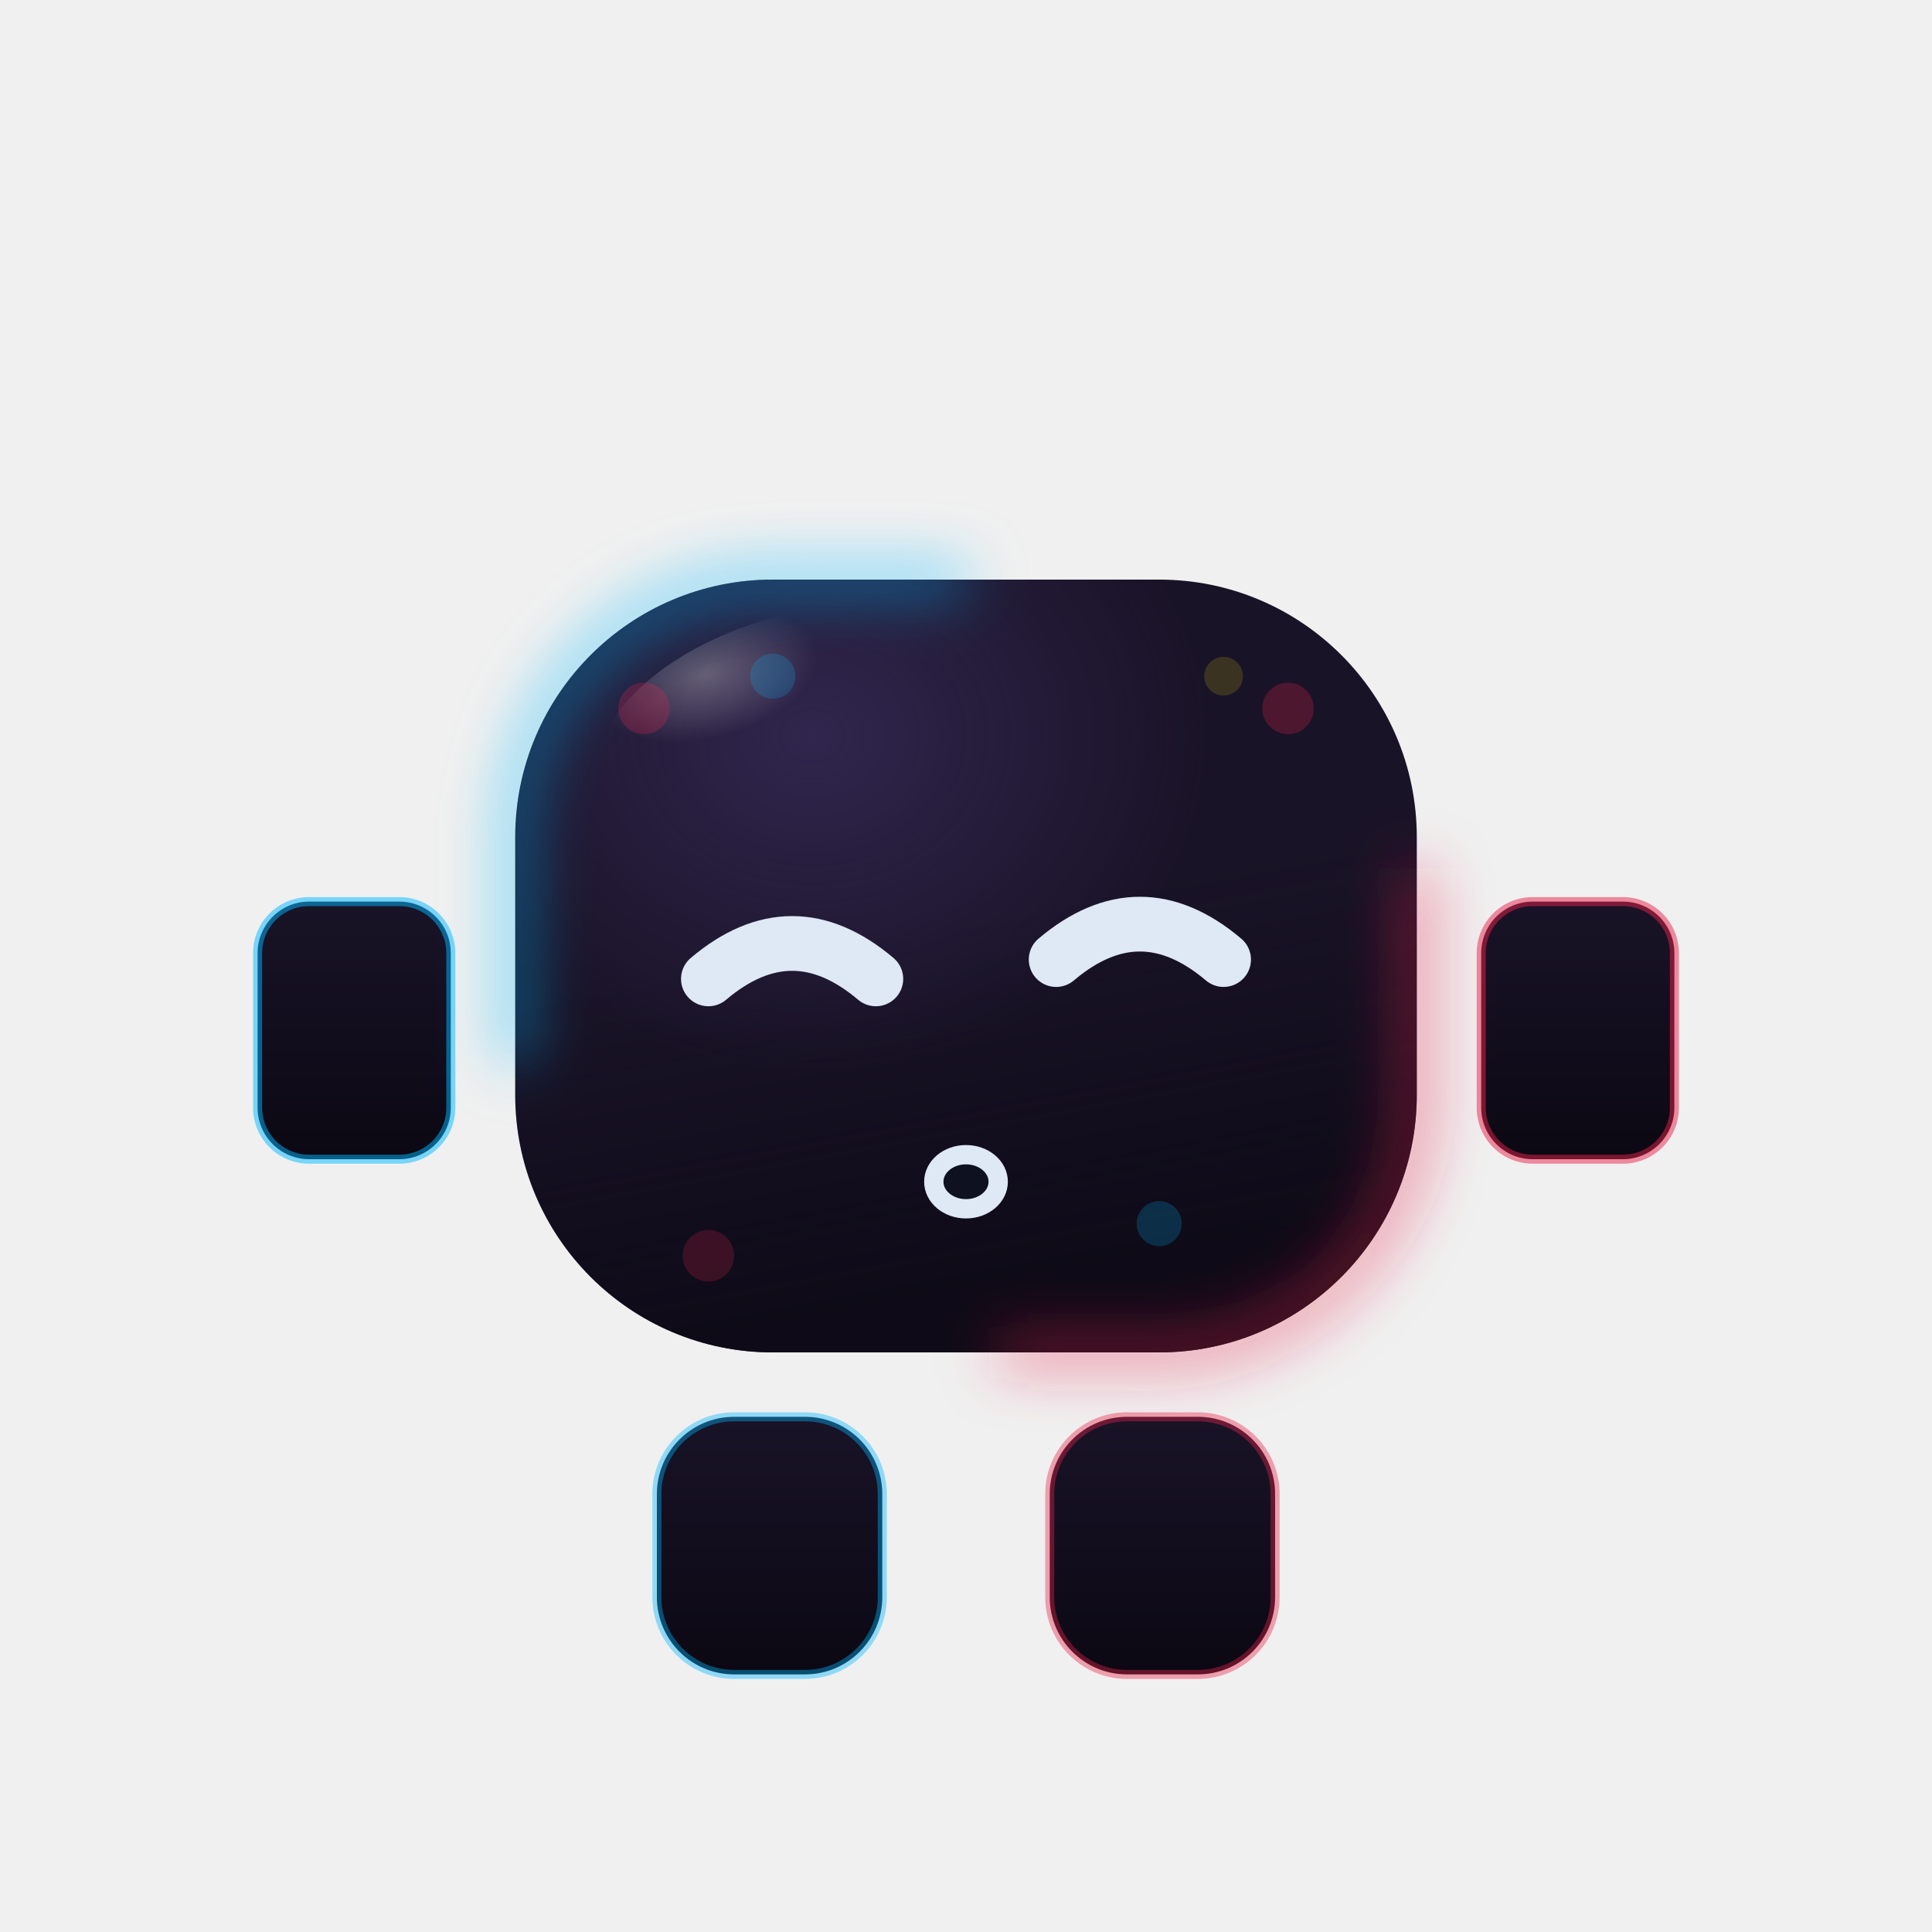
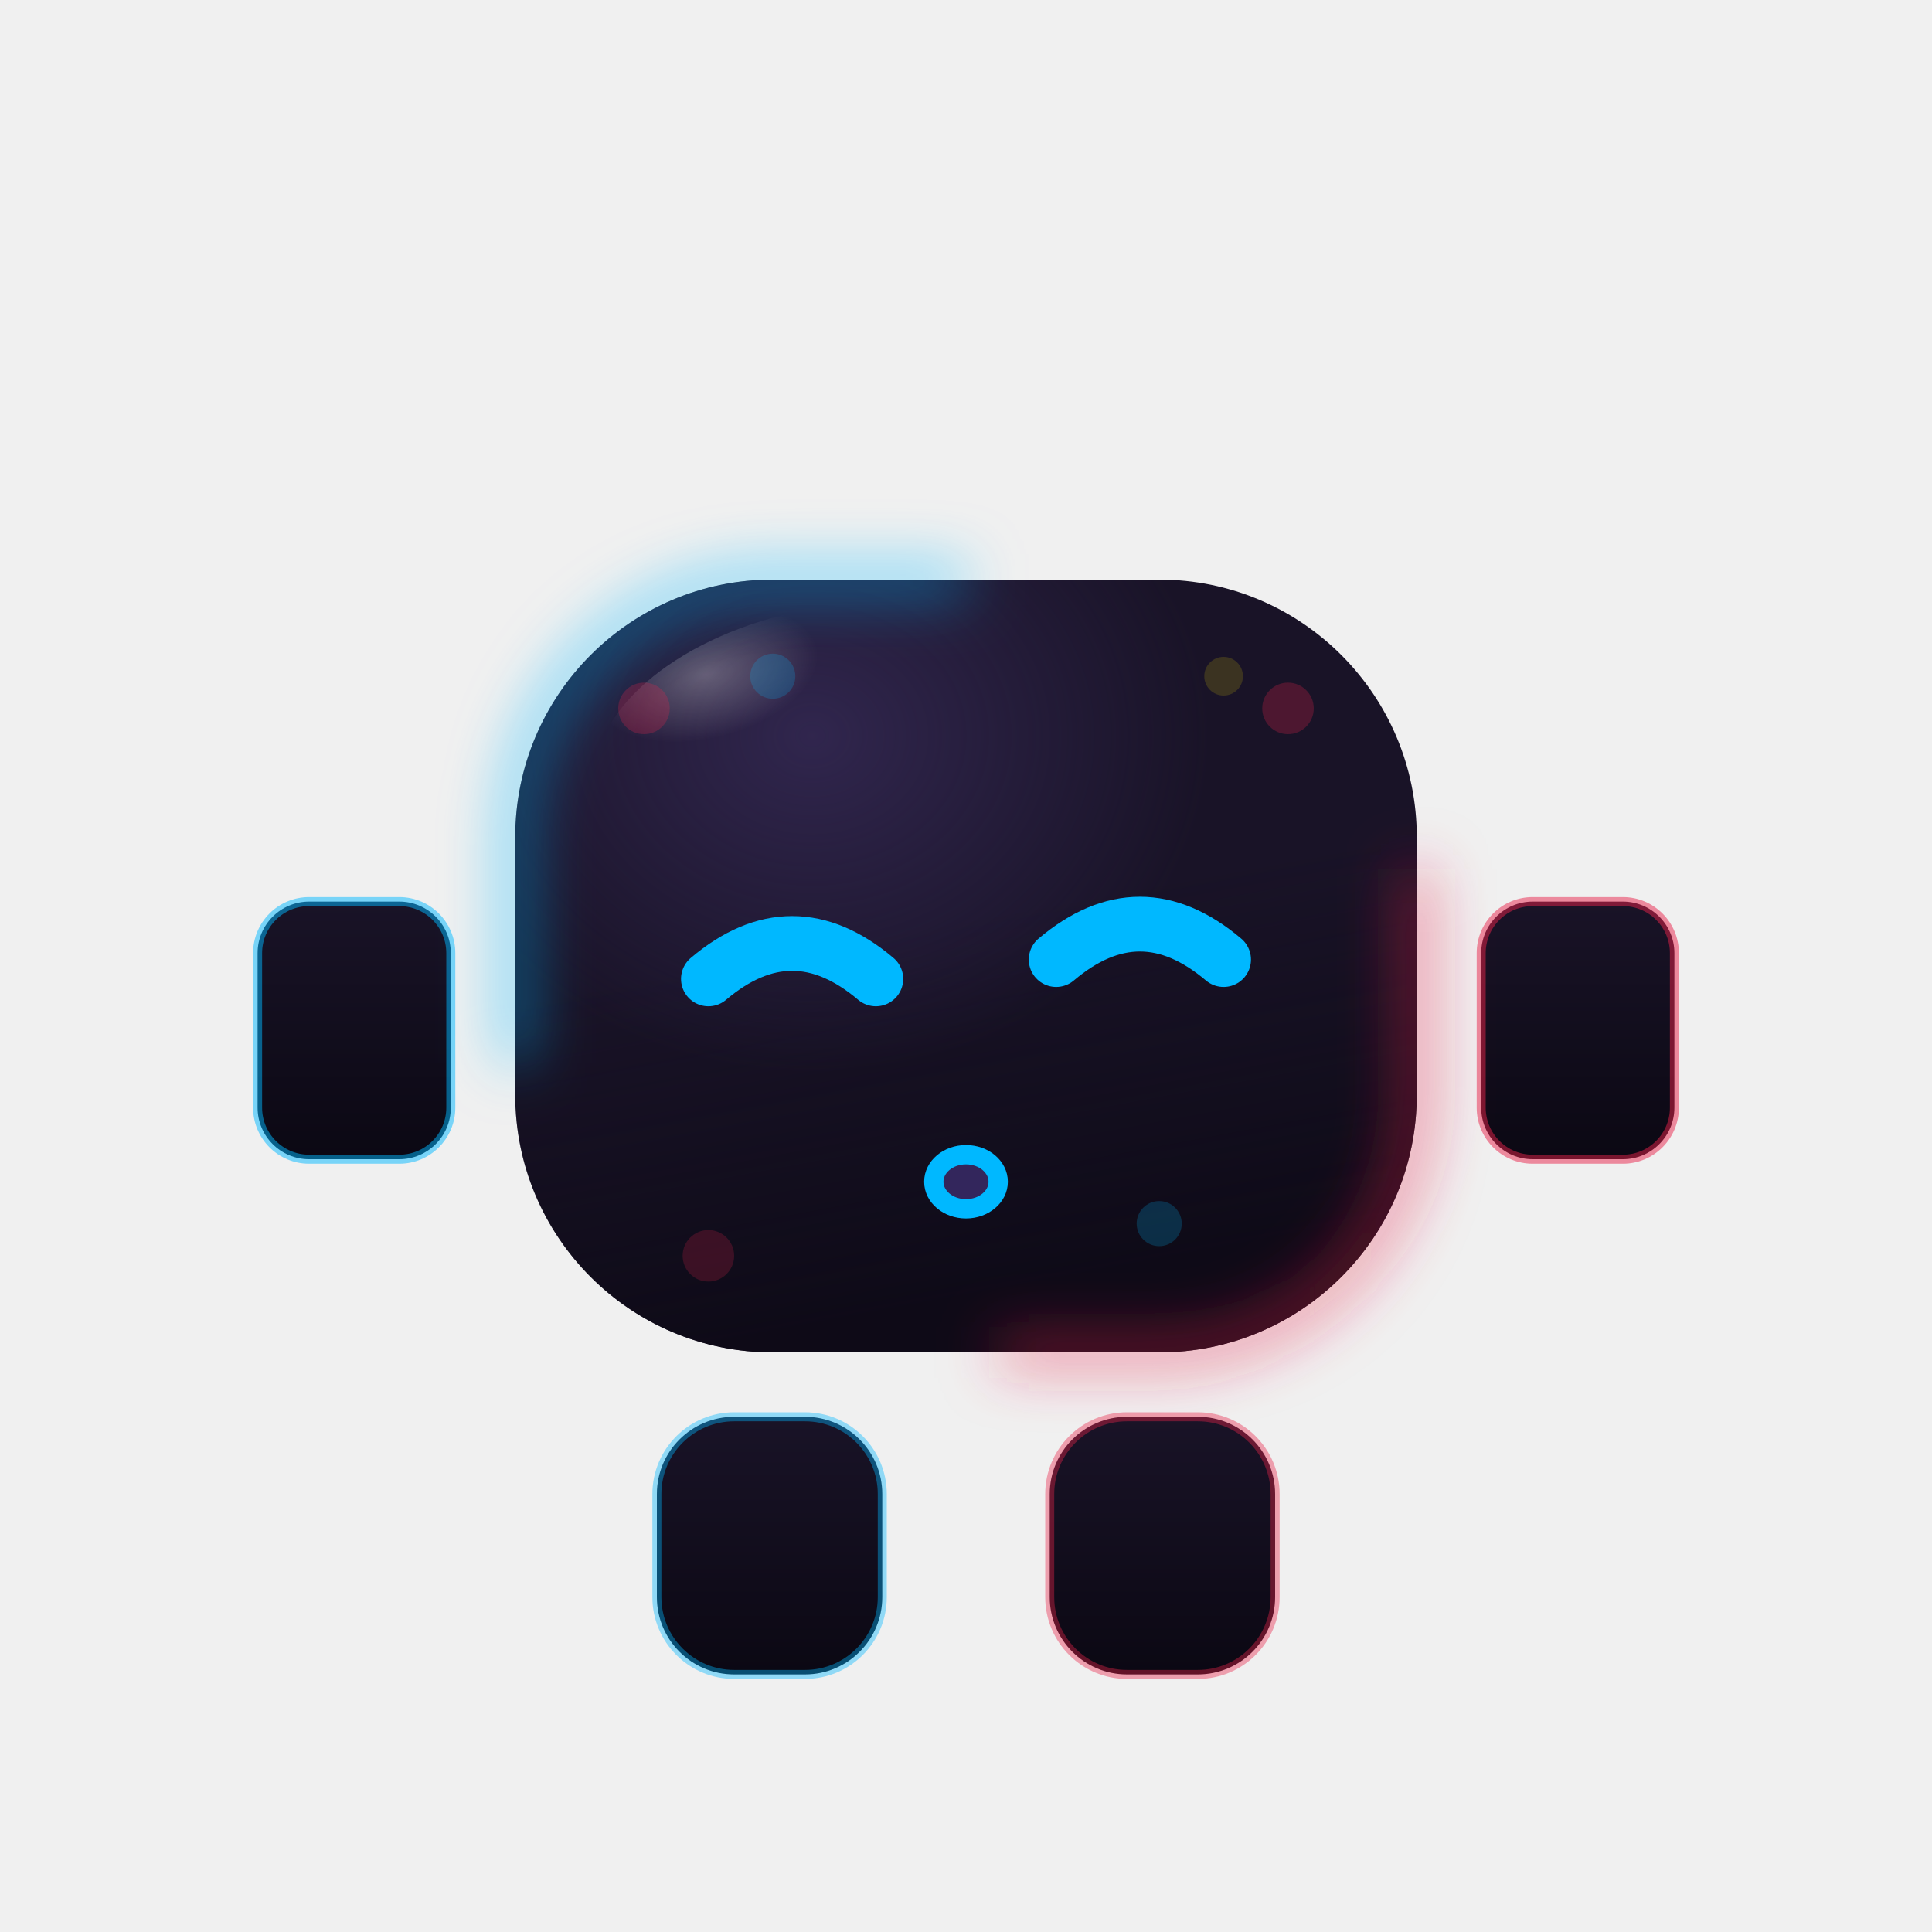
<svg xmlns="http://www.w3.org/2000/svg" viewBox="-3 -5 30 30">
  <defs>
    <radialGradient id="hd-hi" cx="33%" cy="20%" r="80%">
      <stop offset="0%" stop-color="#332852" stop-opacity="0.9" />
      <stop offset="55%" stop-color="#332852" stop-opacity="0" />
    </radialGradient>
    <linearGradient id="hd-lo" x1="0" y1="0" x2="0.22" y2="1">
      <stop offset="52%" stop-color="#0b0813" stop-opacity="0" />
      <stop offset="100%" stop-color="#0b0813" stop-opacity="0.8" />
    </linearGradient>
    <linearGradient id="hd-limb" x1="0" y1="0" x2="0" y2="1">
      <stop offset="0%" stop-color="#191327" />
      <stop offset="100%" stop-color="#0b0813" />
    </linearGradient>
    <radialGradient id="hd-spec" cx="30%" cy="16%" r="26%">
      <stop offset="0%" stop-color="#ffffff" stop-opacity="0.28" />
      <stop offset="100%" stop-color="#ffffff" stop-opacity="0" />
    </radialGradient>
    <filter id="hd-soft" x="-60%" y="-60%" width="220%" height="220%">
      <feGaussianBlur stdDeviation="0.45" />
    </filter>
  </defs>
  <g id="rig-root">
    <g id="rig-arm-left" data-pivot="2.5 9">
      <path d="M1.8 9 L3.2 9 A0.8 0.8 0 0 1 4 9.8 L4 12.2 A0.8 0.8 0 0 1 3.2 13 L1.8 13 A0.8 0.8 0 0 1 1 12.2 L1 9.8 A0.8 0.8 0 0 1 1.8 9 Z" fill="url(#hd-limb)" stroke="#00b8ff" stroke-width="0.14" stroke-opacity="0.5" />
    </g>
    <g id="rig-arm-right" data-pivot="21.5 9">
      <path d="M20.8 9 L22.2 9 A0.8 0.8 0 0 1 23 9.8 L23 12.2 A0.8 0.8 0 0 1 22.2 13 L20.8 13 A0.8 0.8 0 0 1 20 12.2 L20 9.8 A0.8 0.8 0 0 1 20.8 9 Z" fill="url(#hd-limb)" stroke="#e8234a" stroke-width="0.14" stroke-opacity="0.5" />
      <g id="slot-item" />
    </g>
    <g id="rig-leg-left" data-pivot="8.95 17">
      <rect x="7.2" y="17" width="3.5" height="4" rx="1.2" fill="url(#hd-limb)" stroke="#00b8ff" stroke-width="0.14" stroke-opacity="0.4" />
    </g>
    <g id="rig-leg-right" data-pivot="15.05 17">
      <rect x="13.3" y="17" width="3.5" height="4" rx="1.2" fill="url(#hd-limb)" stroke="#e8234a" stroke-width="0.14" stroke-opacity="0.4" />
    </g>
    <g id="rig-body">
      <path d="M9 4 L15 4 A4 4 0 0 1 19 8 L19 12 A4 4 0 0 1 15 16 L9 16 A4 4 0 0 1 5 12 L5 8 A4 4 0 0 1 9 4 Z" fill="#191327" />
      <path d="M9 4 L15 4 A4 4 0 0 1 19 8 L19 12 A4 4 0 0 1 15 16 L9 16 A4 4 0 0 1 5 12 L5 8 A4 4 0 0 1 9 4 Z" fill="url(#hd-lo)" />
      <path d="M9 4 L15 4 A4 4 0 0 1 19 8 L19 12 A4 4 0 0 1 15 16 L9 16 A4 4 0 0 1 5 12 L5 8 A4 4 0 0 1 9 4 Z" fill="url(#hd-hi)" />
      <ellipse cx="9.6" cy="6.4" rx="3.4" ry="1.9" fill="url(#hd-spec)" transform="rotate(-14 9.6 6.4)" />
      <path d="M5 11.5 L5 8 A4 4 0 0 1 9 4 L12 4" fill="none" stroke="#00b8ff" stroke-width="0.35" opacity="0.75" filter="url(#hd-soft)" />
      <path d="M19 8.5 L19 12 A4 4 0 0 1 15 16 L12.5 16" fill="none" stroke="#e8234a" stroke-width="0.35" opacity="0.75" filter="url(#hd-soft)" />
      <circle cx="7" cy="6" r="0.4" fill="#e8234a" opacity="0.25" />
      <circle cx="9" cy="5.5" r="0.35" fill="#00b8ff" opacity="0.2" />
      <circle cx="17" cy="6" r="0.4" fill="#e8234a" opacity="0.25" />
      <circle cx="15" cy="14" r="0.35" fill="#00b8ff" opacity="0.2" />
      <circle cx="8" cy="14.5" r="0.4" fill="#e8234a" opacity="0.2" />
      <circle cx="16" cy="5.5" r="0.3" fill="#ffea00" opacity="0.15" />
      <g id="rig-face-idle">
-         <path d="M8 10.2 Q9.3 9.1 10.6 10.2" fill="none" stroke="#dfe8f5" stroke-width="0.85" stroke-linecap="round" />
-         <path d="M13.4 9.9 Q14.7 8.8 16 9.9" fill="none" stroke="#dfe8f5" stroke-width="0.85" stroke-linecap="round" />
-         <ellipse cx="12" cy="13.35" rx="0.5" ry="0.42" fill="#0d1120" stroke="#dfe8f5" stroke-width="0.3" />
+         <path d="M8 10.2 Q9.3 9.1 10.6 10.2" fill="none" stroke="#00b8ff" stroke-width="0.85" stroke-linecap="round" />
+         <path d="M13.4 9.9 Q14.7 8.8 16 9.9" fill="none" stroke="#00b8ff" stroke-width="0.85" stroke-linecap="round" />
+         <ellipse cx="12" cy="13.35" rx="0.5" ry="0.42" fill="#33265c" stroke="#00b8ff" stroke-width="0.3" />
      </g>
      <g id="rig-face-welcome" style="display:none">
-         <ellipse cx="9.3" cy="9.55" rx="1.6" ry="2.2" fill="#0d1120" stroke="#dfe8f5" stroke-width="0.3" />
+         <ellipse cx="9.3" cy="9.55" rx="1.6" ry="2.2" fill="#33265c" stroke="#00b8ff" stroke-width="0.3" />
        <g class="pupil">
-           <circle cx="10" cy="10.25" r="0.3" fill="#e8234a" fill-opacity="0.95" />
-           <circle cx="9.35" cy="10.85" r="0.2" fill="#00b8ff" fill-opacity="0.8" />
+           <circle cx="10" cy="10.25" r="0.3" fill="#ffffff" fill-opacity="0.95" />
+           <circle cx="9.35" cy="10.85" r="0.2" fill="#8fd8ff" fill-opacity="0.85" />
          <circle cx="10.3" cy="10.85" r="0.14" fill="#ffea00" fill-opacity="0.7" />
        </g>
-         <ellipse cx="14.7" cy="9.25" rx="1.6" ry="2.2" fill="#0d1120" stroke="#dfe8f5" stroke-width="0.3" />
+         <ellipse cx="14.7" cy="9.25" rx="1.6" ry="2.2" fill="#33265c" stroke="#00b8ff" stroke-width="0.3" />
        <g class="pupil">
-           <circle cx="15.4" cy="9.95" r="0.3" fill="#e8234a" fill-opacity="0.95" />
-           <circle cx="14.75" cy="10.55" r="0.2" fill="#00b8ff" fill-opacity="0.8" />
+           <circle cx="15.4" cy="9.95" r="0.3" fill="#ffffff" fill-opacity="0.95" />
+           <circle cx="14.75" cy="10.55" r="0.2" fill="#8fd8ff" fill-opacity="0.85" />
          <circle cx="15.7" cy="10.55" r="0.14" fill="#ffea00" fill-opacity="0.7" />
        </g>
        <g transform="rotate(-2 12 13.3)">
-           <path d="M10.8 13.3 Q10.8 13 12 13 Q13.2 13 13.2 13.3 A1.1 1 0 0 1 10.8 13.3 Z" fill="#0d1120" stroke="#dfe8f5" stroke-width="0.3" />
+           <path d="M10.8 13.3 Q10.8 13 12 13 Q13.2 13 13.2 13.3 A1.1 1 0 0 1 10.8 13.3 Z" fill="#33265c" stroke="#00b8ff" stroke-width="0.3" />
        </g>
      </g>
      <g id="rig-face-curious" style="display:none">
-         <ellipse cx="9.3" cy="9.55" rx="1.6" ry="2.2" fill="#0d1120" stroke="#dfe8f5" stroke-width="0.3" />
+         <ellipse cx="9.3" cy="9.55" rx="1.6" ry="2.2" fill="#33265c" stroke="#00b8ff" stroke-width="0.3" />
        <g class="pupil">
-           <circle cx="10" cy="10.25" r="0.3" fill="#e8234a" fill-opacity="0.95" />
-           <circle cx="9.35" cy="10.85" r="0.2" fill="#00b8ff" fill-opacity="0.8" />
+           <circle cx="10" cy="10.25" r="0.3" fill="#ffffff" fill-opacity="0.95" />
+           <circle cx="9.35" cy="10.85" r="0.2" fill="#8fd8ff" fill-opacity="0.85" />
          <circle cx="10.3" cy="10.85" r="0.14" fill="#ffea00" fill-opacity="0.7" />
        </g>
-         <ellipse cx="14.7" cy="9.25" rx="1.6" ry="2.2" fill="#0d1120" stroke="#dfe8f5" stroke-width="0.3" />
+         <ellipse cx="14.7" cy="9.25" rx="1.6" ry="2.2" fill="#33265c" stroke="#00b8ff" stroke-width="0.3" />
        <g class="pupil">
-           <circle cx="15.4" cy="9.95" r="0.3" fill="#e8234a" fill-opacity="0.95" />
-           <circle cx="14.75" cy="10.55" r="0.2" fill="#00b8ff" fill-opacity="0.8" />
+           <circle cx="15.4" cy="9.95" r="0.3" fill="#ffffff" fill-opacity="0.95" />
+           <circle cx="14.75" cy="10.55" r="0.2" fill="#8fd8ff" fill-opacity="0.85" />
          <circle cx="15.7" cy="10.55" r="0.14" fill="#ffea00" fill-opacity="0.7" />
        </g>
-         <path d="M8 7.1 L10.6 6.9" fill="none" stroke="#dfe8f5" stroke-width="0.5" stroke-linecap="round" />
-         <path d="M13.35 6.6 Q14.7 5.7 16.05 6" fill="none" stroke="#dfe8f5" stroke-width="0.5" stroke-linecap="round" />
-         <ellipse cx="12.05" cy="13.35" rx="0.45" ry="0.5" fill="#0d1120" stroke="#dfe8f5" stroke-width="0.3" />
+         <path d="M8 7.1 L10.6 6.9" fill="none" stroke="#00b8ff" stroke-width="0.5" stroke-linecap="round" />
+         <path d="M13.35 6.6 Q14.7 5.7 16.05 6" fill="none" stroke="#00b8ff" stroke-width="0.5" stroke-linecap="round" />
+         <ellipse cx="12.05" cy="13.35" rx="0.45" ry="0.5" fill="#33265c" stroke="#00b8ff" stroke-width="0.3" />
      </g>
      <g id="rig-face-shocked" style="display:none">
-         <ellipse cx="9.3" cy="9.7" rx="1.79" ry="2.46" fill="#0d1120" stroke="#dfe8f5" stroke-width="0.3" />
+         <ellipse cx="9.3" cy="9.7" rx="1.79" ry="2.46" fill="#33265c" stroke="#00b8ff" stroke-width="0.3" />
        <g class="pupil">
-           <circle cx="10.08" cy="10.48" r="0.34" fill="#e8234a" fill-opacity="0.95" />
-           <circle cx="9.36" cy="11.16" r="0.22" fill="#00b8ff" fill-opacity="0.8" />
+           <circle cx="10.08" cy="10.48" r="0.34" fill="#ffffff" fill-opacity="0.95" />
+           <circle cx="9.36" cy="11.16" r="0.22" fill="#8fd8ff" fill-opacity="0.85" />
          <circle cx="10.42" cy="11.16" r="0.16" fill="#ffea00" fill-opacity="0.7" />
        </g>
-         <ellipse cx="14.7" cy="9.4" rx="1.79" ry="2.46" fill="#0d1120" stroke="#dfe8f5" stroke-width="0.3" />
+         <ellipse cx="14.7" cy="9.4" rx="1.79" ry="2.46" fill="#33265c" stroke="#00b8ff" stroke-width="0.3" />
        <g class="pupil">
-           <circle cx="15.48" cy="10.18" r="0.34" fill="#e8234a" fill-opacity="0.95" />
-           <circle cx="14.76" cy="10.86" r="0.22" fill="#00b8ff" fill-opacity="0.8" />
+           <circle cx="15.48" cy="10.18" r="0.34" fill="#ffffff" fill-opacity="0.95" />
+           <circle cx="14.76" cy="10.86" r="0.22" fill="#8fd8ff" fill-opacity="0.85" />
          <circle cx="15.82" cy="10.86" r="0.16" fill="#ffea00" fill-opacity="0.7" />
        </g>
-         <path d="M7.95 6.5 Q9.3 5.9 10.65 6.5" fill="none" stroke="#dfe8f5" stroke-width="0.5" stroke-linecap="round" />
-         <path d="M13.35 6.2 Q14.7 5.6 16.05 6.2" fill="none" stroke="#dfe8f5" stroke-width="0.5" stroke-linecap="round" />
-         <ellipse cx="12" cy="13.6" rx="0.7" ry="0.85" fill="#0d1120" stroke="#dfe8f5" stroke-width="0.3" />
+         <path d="M7.95 6.5 Q9.3 5.9 10.65 6.5" fill="none" stroke="#00b8ff" stroke-width="0.5" stroke-linecap="round" />
+         <path d="M13.35 6.2 Q14.7 5.6 16.05 6.2" fill="none" stroke="#00b8ff" stroke-width="0.5" stroke-linecap="round" />
+         <ellipse cx="12" cy="13.6" rx="0.7" ry="0.85" fill="#33265c" stroke="#00b8ff" stroke-width="0.3" />
      </g>
      <g id="rig-face-dizzy" style="display:none">
-         <g stroke="#dfe8f5" stroke-width="1" stroke-linecap="round">
+         <g stroke="#00b8ff" stroke-width="1" stroke-linecap="round">
          <line x1="8" y1="8.6" x2="10.6" y2="11.4" />
          <line x1="10.6" y1="8.6" x2="8" y2="11.4" />
          <line x1="13.4" y1="8.3" x2="16" y2="11.1" />
          <line x1="16" y1="8.3" x2="13.4" y2="11.1" />
        </g>
-         <path d="M10.4 13.6 L11.2 13 L12 13.6 L12.8 13 L13.6 13.6" fill="none" stroke="#dfe8f5" stroke-width="0.8" stroke-linecap="round" stroke-linejoin="round" />
+         <path d="M10.4 13.6 L11.2 13 L12 13.6 L12.8 13 L13.6 13.6" fill="none" stroke="#00b8ff" stroke-width="0.8" stroke-linecap="round" stroke-linejoin="round" />
        <path d="M5 3.6 Q6 2.6 7 3.6 Q6 4.6 5 3.6 Z" fill="none" stroke="#e8234a" stroke-width="0.5" stroke-linecap="round" />
        <path d="M17 3.6 Q18 2.6 19 3.6 Q18 4.6 17 3.6 Z" fill="none" stroke="#00b8ff" stroke-width="0.5" stroke-linecap="round" />
      </g>
      <g id="rig-face-blink" style="display:none">
-         <path d="M8 10 Q9.3 10.5 10.6 10" fill="none" stroke="#dfe8f5" stroke-width="0.85" stroke-linecap="round" />
-         <path d="M13.4 9.7 Q14.7 10.2 16 9.7" fill="none" stroke="#dfe8f5" stroke-width="0.85" stroke-linecap="round" />
+         <path d="M8 10 Q9.3 10.5 10.6 10" fill="none" stroke="#00b8ff" stroke-width="0.85" stroke-linecap="round" />
+         <path d="M13.4 9.7 Q14.7 10.2 16 9.7" fill="none" stroke="#00b8ff" stroke-width="0.85" stroke-linecap="round" />
        <g transform="rotate(-2 12 13.3)">
-           <path d="M10.8 13.3 Q10.8 13 12 13 Q13.2 13 13.2 13.3 A1.1 1 0 0 1 10.8 13.3 Z" fill="#0d1120" stroke="#dfe8f5" stroke-width="0.3" />
+           <path d="M10.8 13.3 Q10.8 13 12 13 Q13.2 13 13.2 13.3 A1.1 1 0 0 1 10.8 13.3 Z" fill="#33265c" stroke="#00b8ff" stroke-width="0.3" />
        </g>
      </g>
      <g id="rig-face-happy" style="display:none">
-         <path d="M8 10.4 Q9.3 8.6 10.6 10.4" fill="none" stroke="#dfe8f5" stroke-width="0.9" stroke-linecap="round" />
-         <path d="M13.4 10.1 Q14.7 8.3 16 10.1" fill="none" stroke="#dfe8f5" stroke-width="0.9" stroke-linecap="round" />
-         <path d="M10.3 13 Q10.3 12.7 12 12.7 Q13.7 12.7 13.7 13 A1.7 1.5 0 0 1 10.3 13 Z" fill="#0d1120" stroke="#dfe8f5" stroke-width="0.3" />
+         <path d="M8 10.4 Q9.3 8.6 10.6 10.4" fill="none" stroke="#00b8ff" stroke-width="0.9" stroke-linecap="round" />
+         <path d="M13.4 10.1 Q14.7 8.3 16 10.1" fill="none" stroke="#00b8ff" stroke-width="0.9" stroke-linecap="round" />
+         <path d="M10.3 13 Q10.3 12.7 12 12.7 Q13.7 12.7 13.7 13 A1.7 1.5 0 0 1 10.3 13 Z" fill="#33265c" stroke="#00b8ff" stroke-width="0.3" />
      </g>
      <g id="rig-face-shutdown" style="display:none">
-         <path d="M8 10 L10.6 10" fill="none" stroke="#dfe8f5" stroke-width="0.8" stroke-linecap="round" />
-         <path d="M13.4 9.8 L16 9.8" fill="none" stroke="#dfe8f5" stroke-width="0.8" stroke-linecap="round" />
-         <path d="M11.3 13.3 L12.7 13.3" fill="none" stroke="#dfe8f5" stroke-width="0.5" stroke-linecap="round" />
+         <path d="M8 10 L10.6 10" fill="none" stroke="#00b8ff" stroke-width="0.8" stroke-linecap="round" />
+         <path d="M13.4 9.8 L16 9.8" fill="none" stroke="#00b8ff" stroke-width="0.8" stroke-linecap="round" />
+         <path d="M11.3 13.3 L12.7 13.3" fill="none" stroke="#00b8ff" stroke-width="0.5" stroke-linecap="round" />
      </g>
      <g id="slot-eyewear" />
    </g>
    <g id="slot-hat" />
    <g id="rig-hand-peek-right" style="display:none">
      <rect x="20.7" y="8.3" width="2.6" height="3.4" rx="1.17" fill="#191327" stroke="#e8234a" stroke-width="0.14" stroke-opacity="0.5" />
    </g>
    <g id="rig-hand-peek-left" style="display:none">
      <rect x="0.7" y="8.3" width="2.6" height="3.4" rx="1.17" fill="#191327" stroke="#00b8ff" stroke-width="0.14" stroke-opacity="0.5" />
    </g>
  </g>
</svg>
